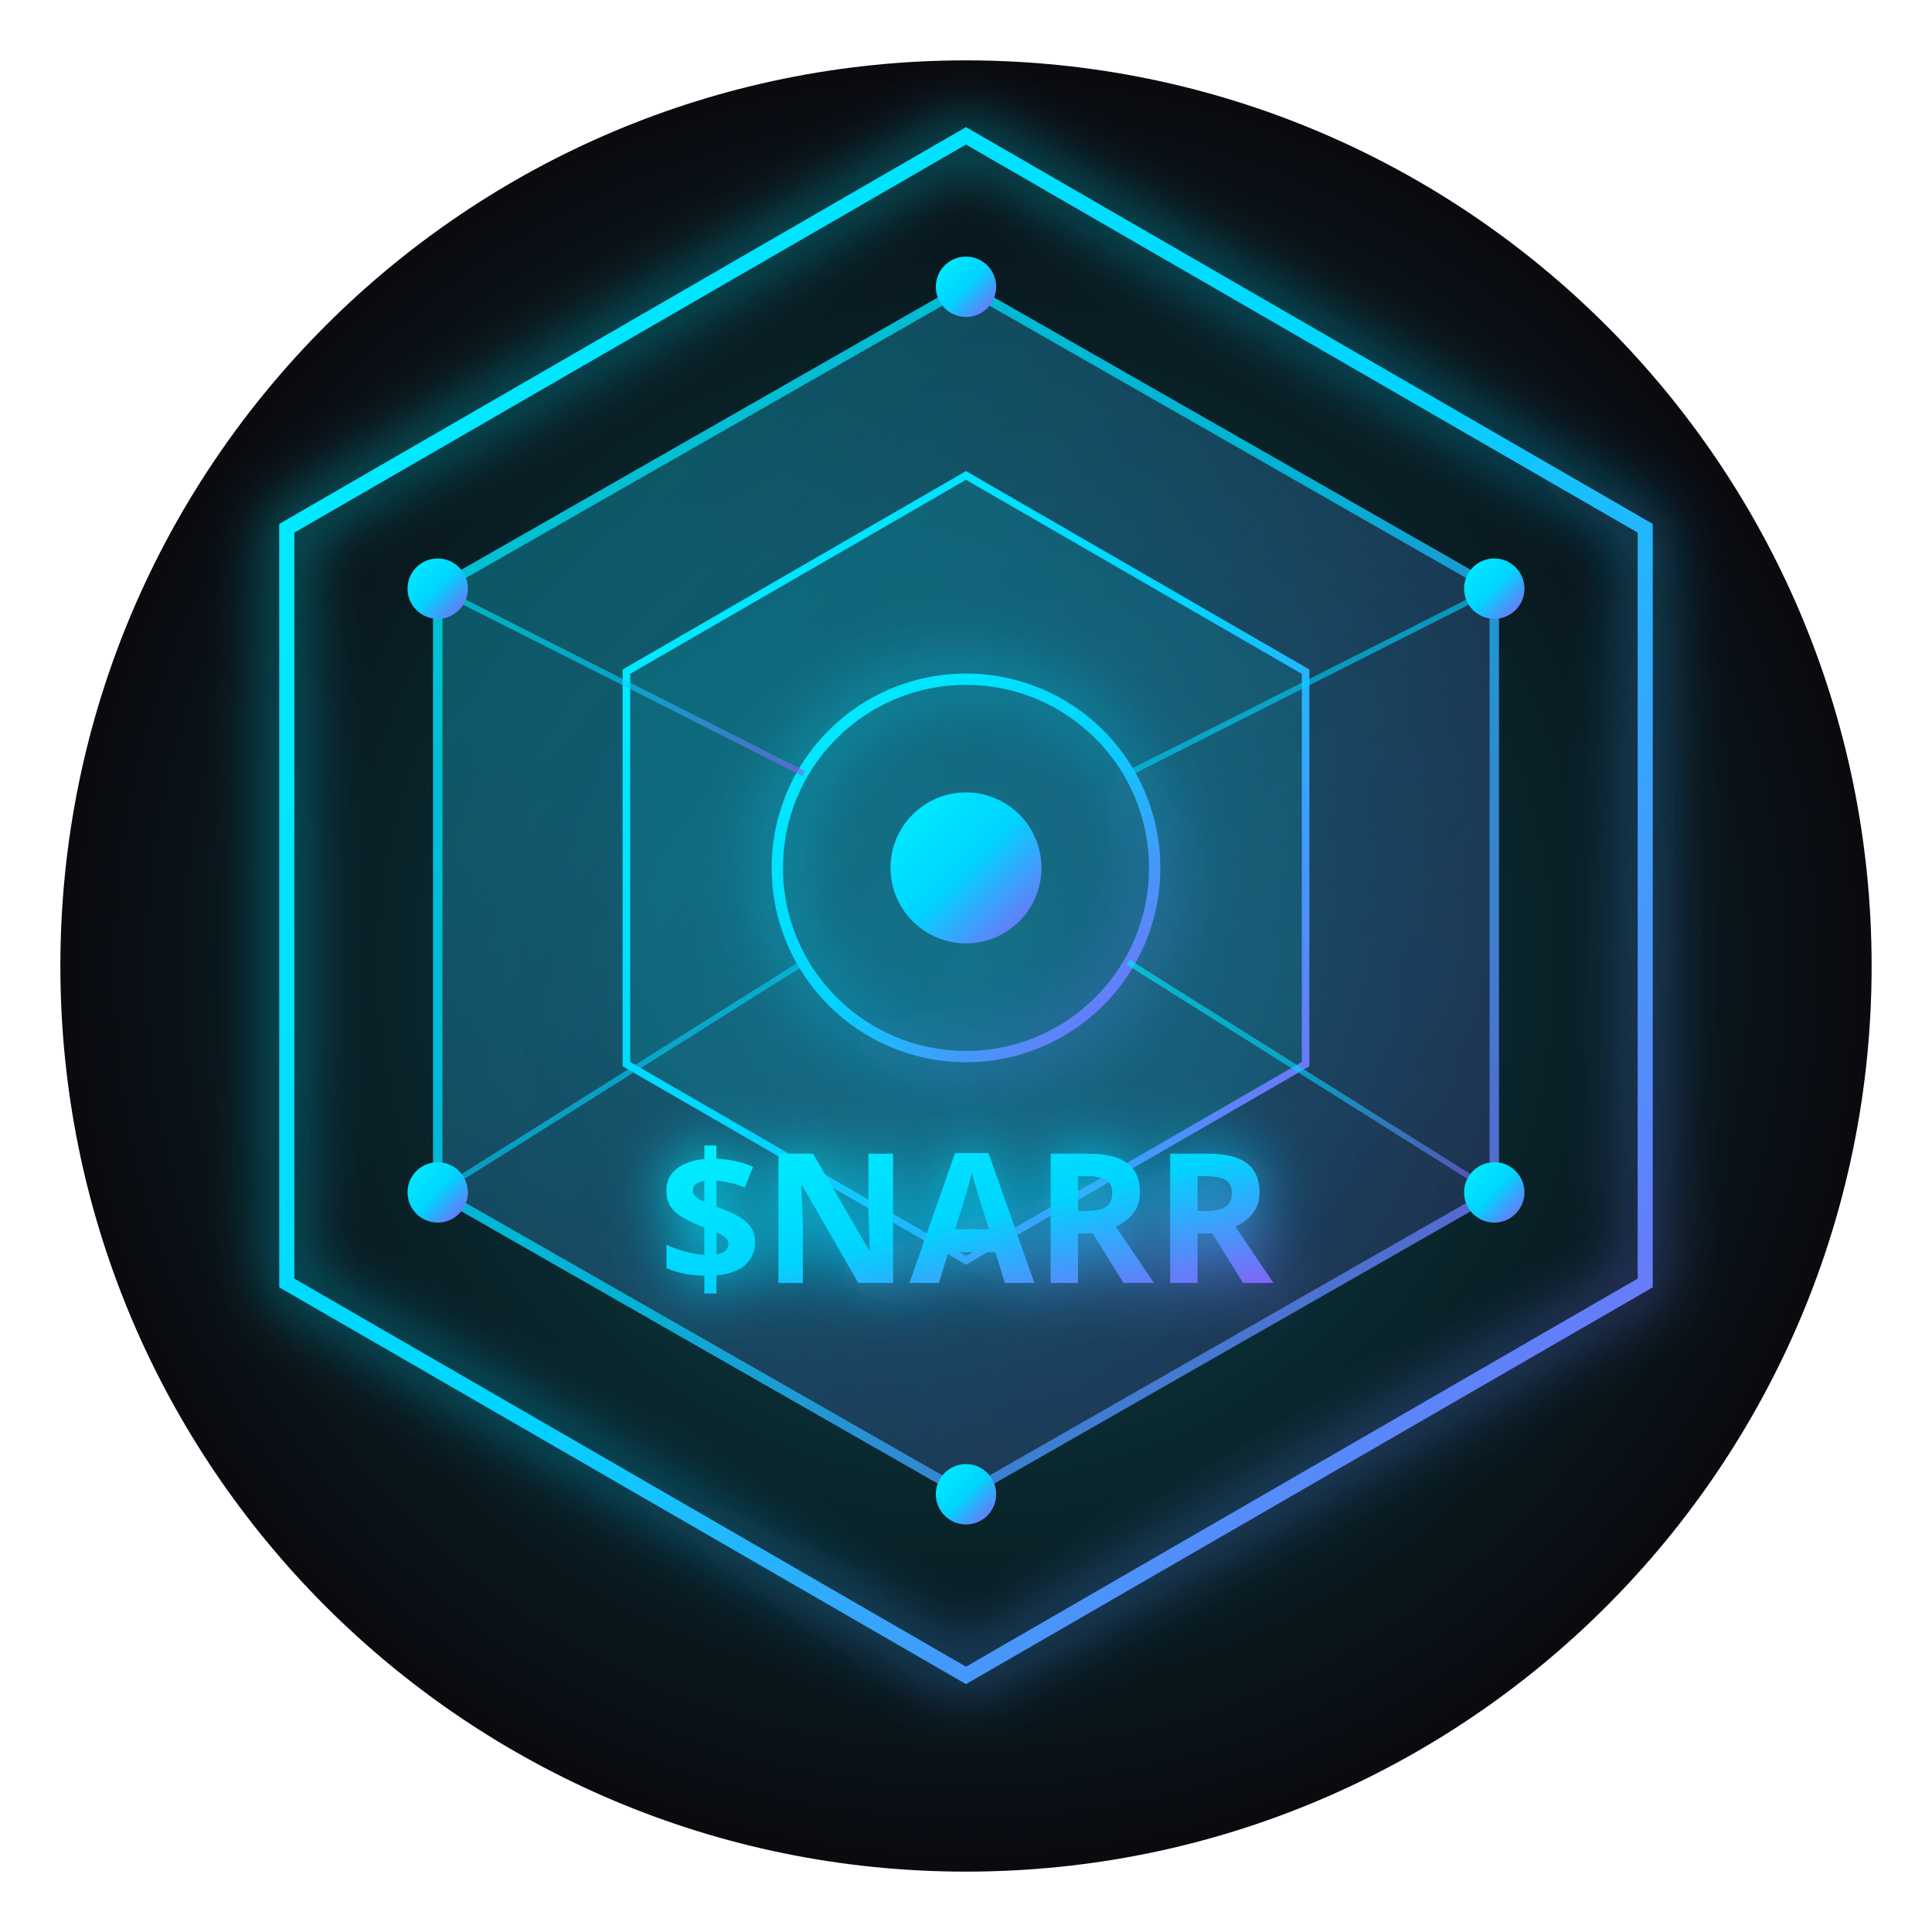
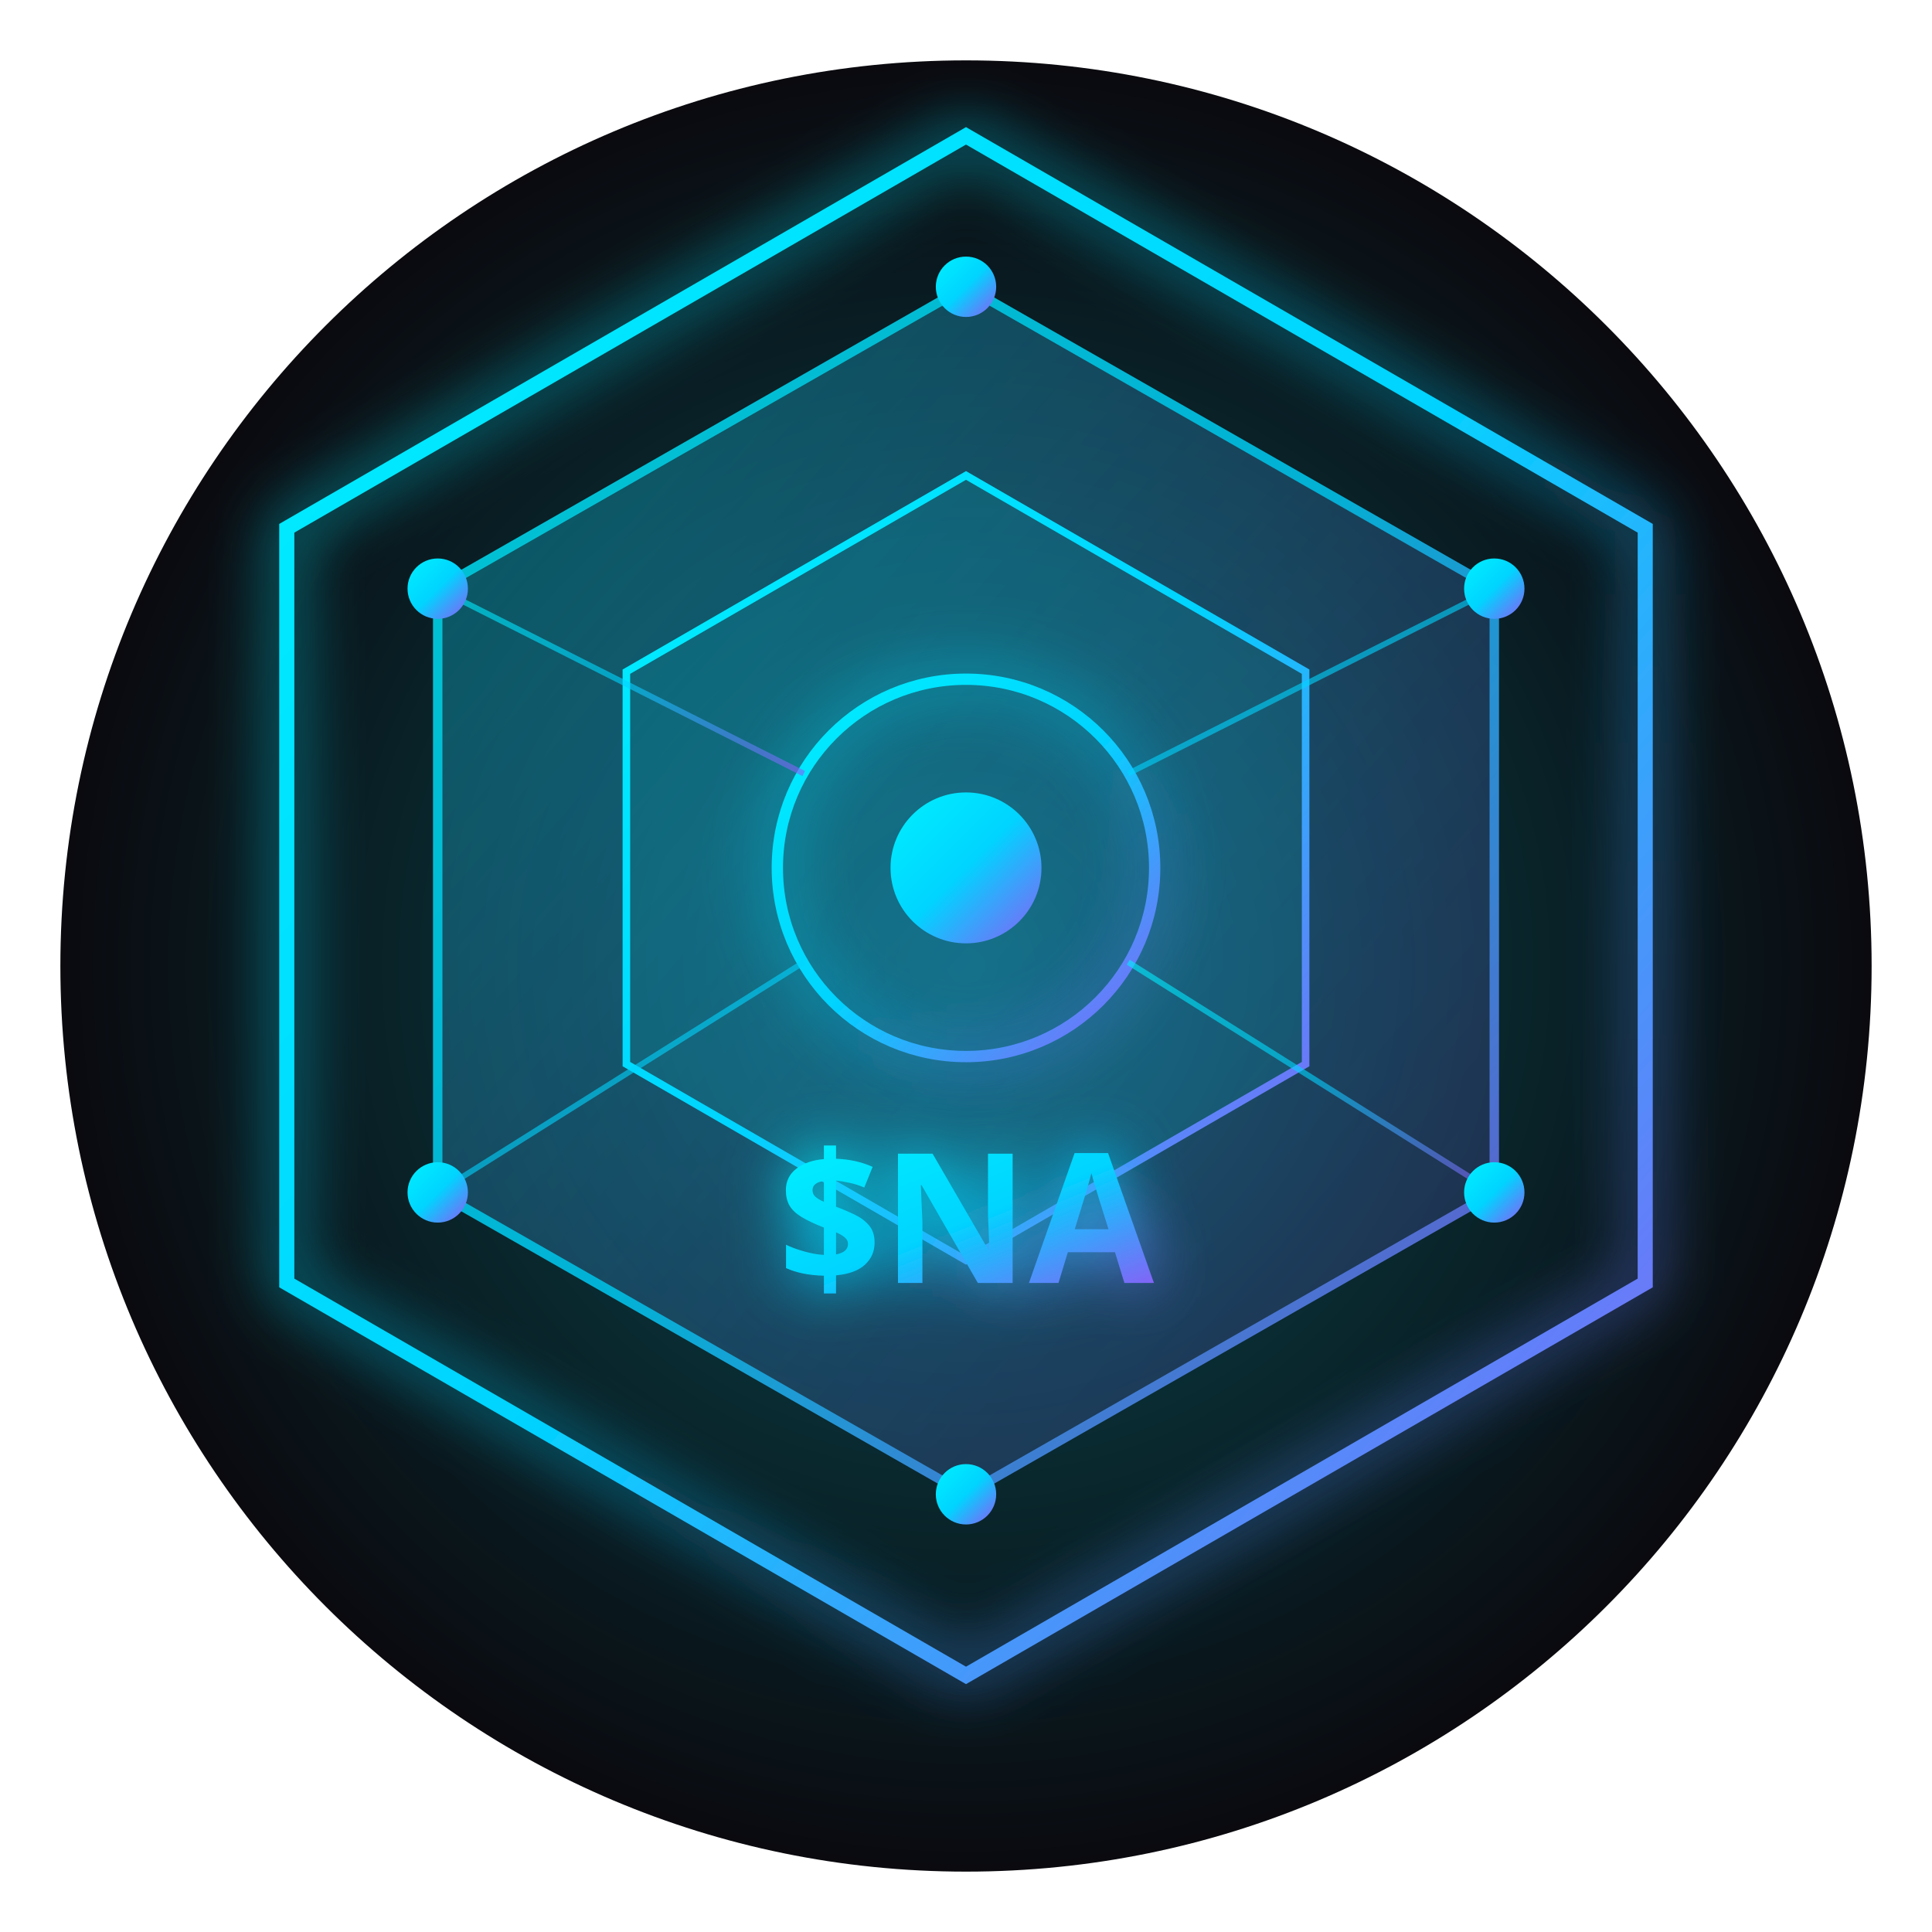
<svg xmlns="http://www.w3.org/2000/svg" viewBox="0 0 512 512" fill="none">
  <defs>
    <linearGradient id="mainGradient" x1="0%" y1="0%" x2="100%" y2="100%">
      <stop offset="0%" style="stop-color:#00f0ff" />
      <stop offset="50%" style="stop-color:#00d4ff" />
      <stop offset="100%" style="stop-color:#8b5cf6" />
    </linearGradient>
    <linearGradient id="glowGradient" x1="0%" y1="0%" x2="100%" y2="100%">
      <stop offset="0%" style="stop-color:#00f0ff;stop-opacity:0.4" />
      <stop offset="100%" style="stop-color:#8b5cf6;stop-opacity:0.2" />
    </linearGradient>
    <radialGradient id="innerGlow" cx="50%" cy="50%" r="50%">
      <stop offset="0%" style="stop-color:#00f0ff;stop-opacity:0.3" />
      <stop offset="100%" style="stop-color:#00f0ff;stop-opacity:0" />
    </radialGradient>
    <filter id="glow" x="-50%" y="-50%" width="200%" height="200%">
      <feGaussianBlur stdDeviation="8" result="coloredBlur" />
      <feMerge>
        <feMergeNode in="coloredBlur" />
        <feMergeNode in="SourceGraphic" />
      </feMerge>
    </filter>
    <filter id="outerGlow" x="-100%" y="-100%" width="300%" height="300%">
      <feGaussianBlur stdDeviation="15" result="blur" />
      <feFlood flood-color="#00f0ff" flood-opacity="0.5" />
      <feComposite in2="blur" operator="in" />
      <feMerge>
        <feMergeNode />
        <feMergeNode in="SourceGraphic" />
      </feMerge>
    </filter>
  </defs>
  <circle cx="256" cy="256" r="240" fill="#0a0a0f" />
  <circle cx="256" cy="256" r="240" fill="url(#innerGlow)" />
  <path d="M256 36L436 140V340L256 444L76 340V140L256 36Z" stroke="url(#mainGradient)" stroke-width="4" fill="none" filter="url(#glow)" />
  <path d="M256 76L396 156V316L256 396L116 316V156L256 76Z" stroke="url(#mainGradient)" stroke-width="2.5" fill="url(#glowGradient)" opacity="0.8" />
  <path d="M256 126L346 178V282L256 334L166 282V178L256 126Z" stroke="url(#mainGradient)" stroke-width="2" fill="rgba(0,240,255,0.1)" />
  <circle cx="256" cy="230" r="50" fill="none" stroke="url(#mainGradient)" stroke-width="3" filter="url(#glow)" />
  <circle cx="256" cy="230" r="20" fill="url(#mainGradient)" />
  <g stroke="url(#mainGradient)" stroke-width="1.5" opacity="0.6">
    <line x1="256" y1="180" x2="256" y2="76" />
    <line x1="299" y1="205" x2="396" y2="156" />
    <line x1="299" y1="255" x2="396" y2="316" />
    <line x1="256" y1="280" x2="256" y2="396" />
    <line x1="213" y1="255" x2="116" y2="316" />
    <line x1="213" y1="205" x2="116" y2="156" />
  </g>
  <g fill="url(#mainGradient)">
    <circle cx="256" cy="76" r="8" />
    <circle cx="396" cy="156" r="8" />
    <circle cx="396" cy="316" r="8" />
    <circle cx="256" cy="396" r="8" />
    <circle cx="116" cy="316" r="8" />
    <circle cx="116" cy="156" r="8" />
  </g>
-   <text x="256" y="340" text-anchor="middle" font-family="'Orbitron', 'Arial Black', sans-serif" font-weight="700" font-size="48" fill="url(#mainGradient)" filter="url(#glow)">$NARR</text>
+   <text x="256" y="340" text-anchor="middle" font-family="'Orbitron', 'Arial Black', sans-serif" font-weight="700" font-size="48" fill="url(#mainGradient)" filter="url(#glow)">$NA</text>
</svg>
